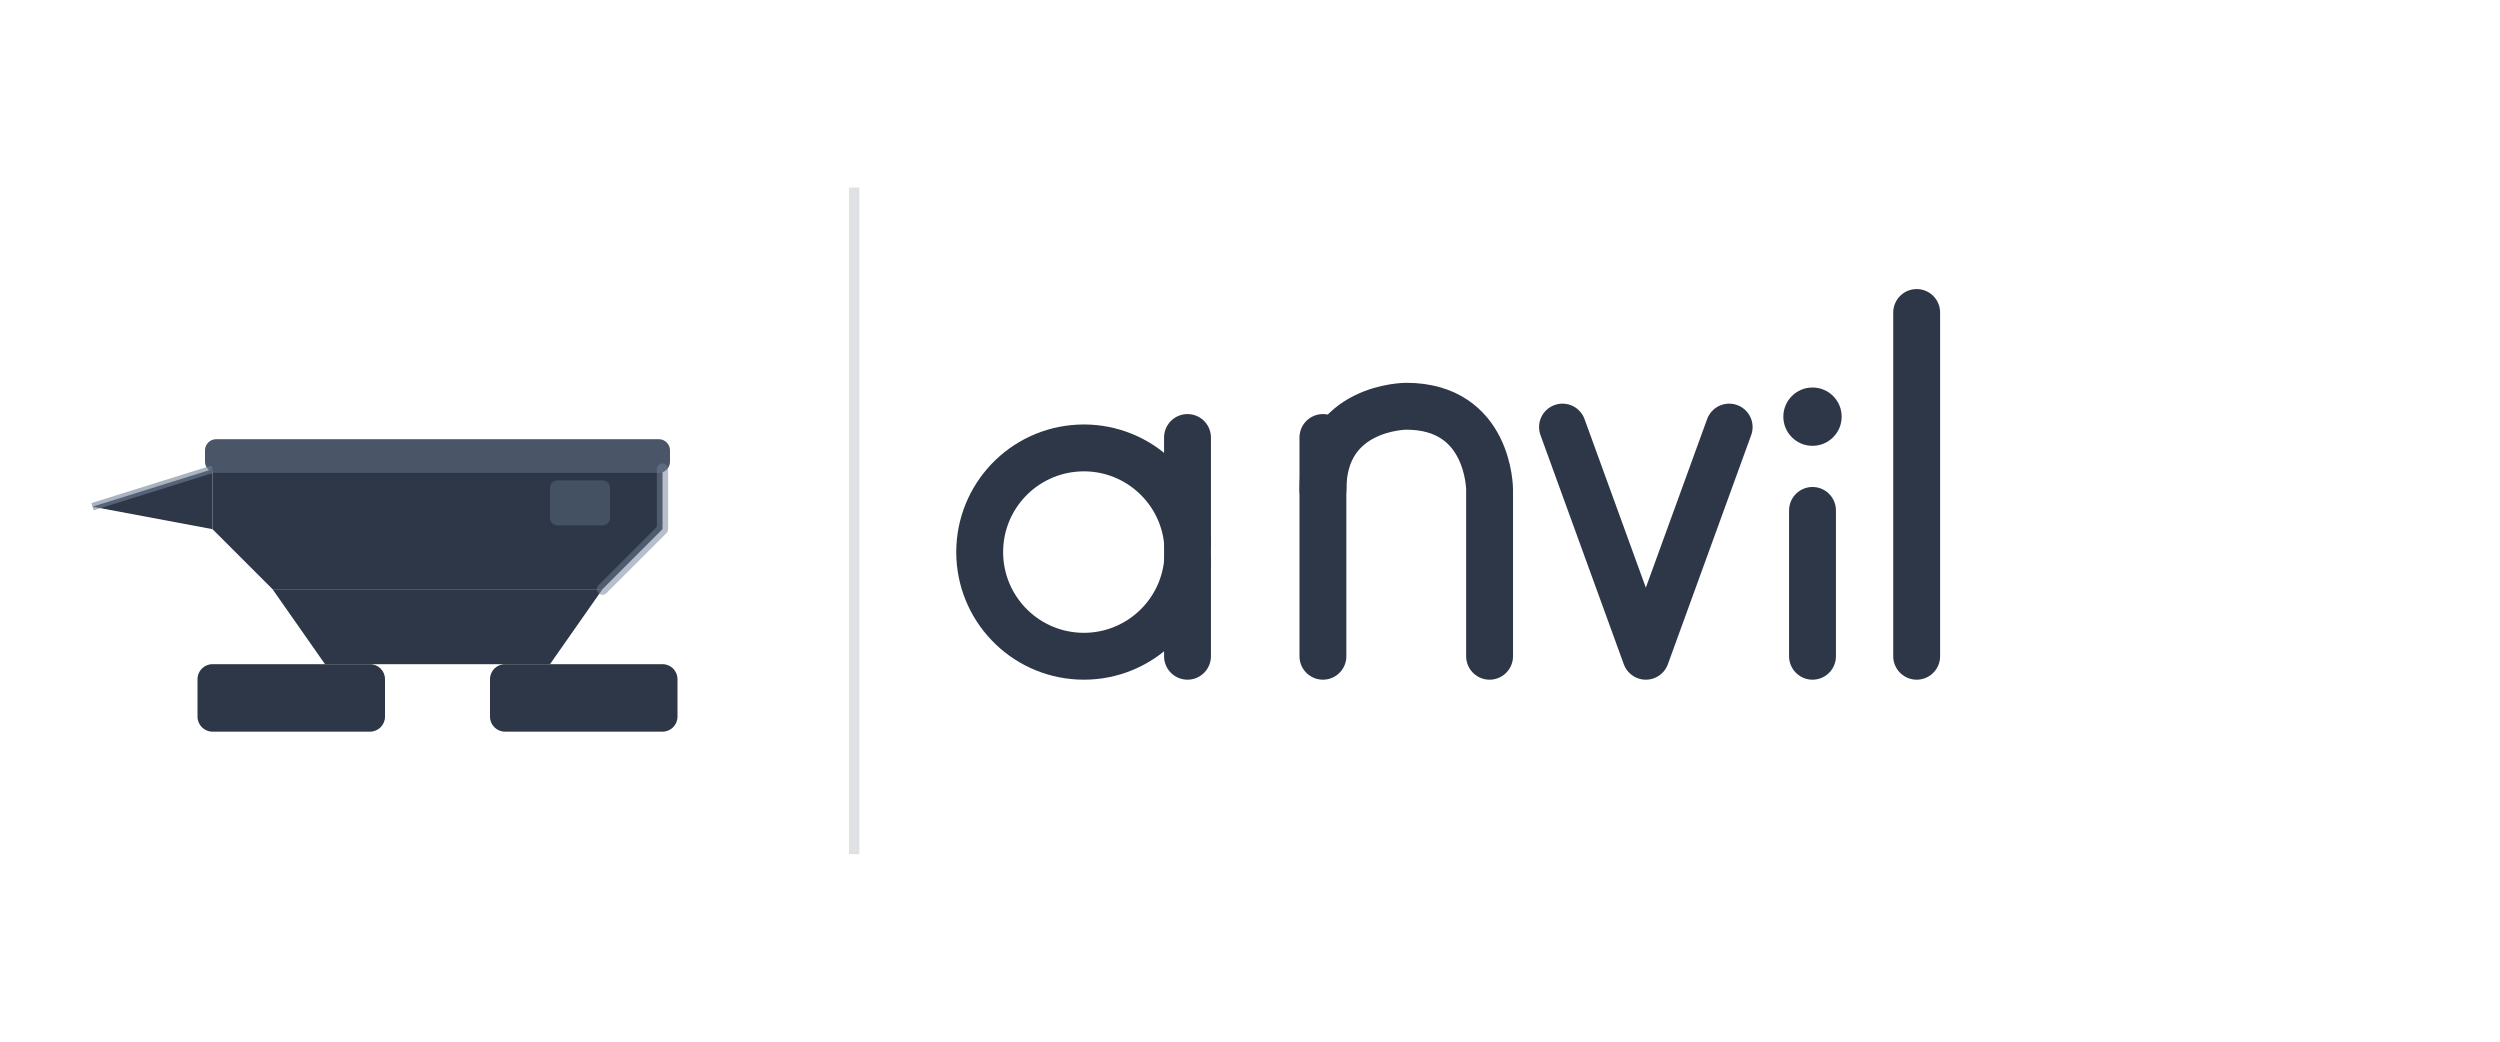
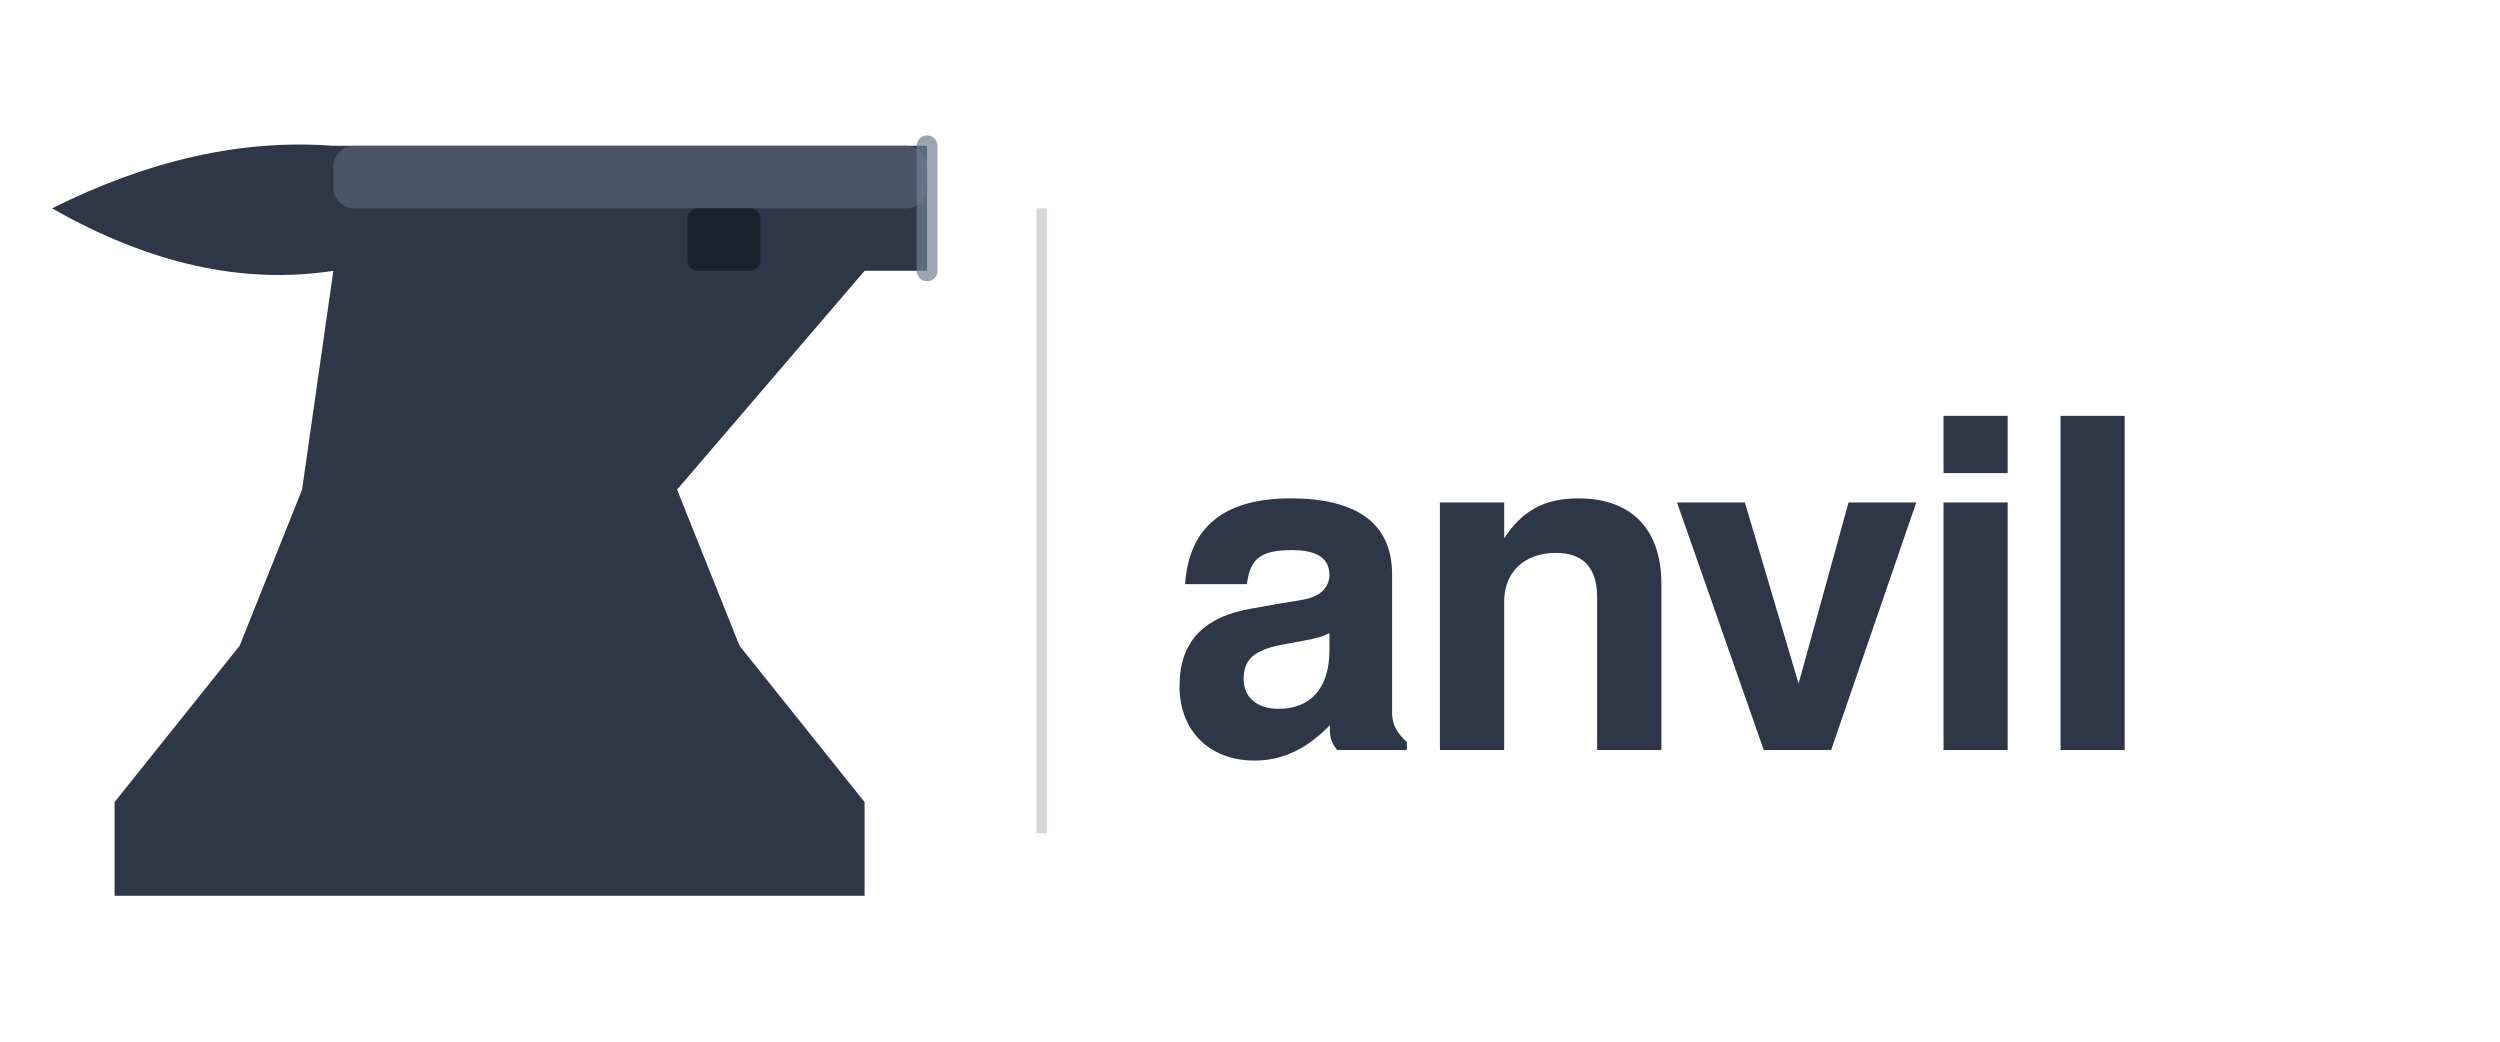
<svg xmlns="http://www.w3.org/2000/svg" viewBox="0 0 240 100" role="img" aria-label="Anvil">
-   <g transform="translate(6, 4) scale(0.72)">
-     <rect x="18" y="83" width="25" height="9" rx="2" fill="#2D3748" />
-     <rect x="57" y="83" width="25" height="9" rx="2" fill="#2D3748" />
-     <path d="M28 73 L72 73 L65 83 L35 83 Z" fill="#2D3748" />
-     <path d="M20 57 L80 57 L80 65 L72 73 L28 73 L20 65 Z" fill="#2D3748" />
-     <rect x="19" y="53" width="62" height="4.5" rx="1.5" fill="#4A5568" />
-     <rect x="65" y="58.5" width="8" height="6" rx="1" fill="#718096" opacity="0.35" />
-     <path d="M20 57 L20 65 L4 62 Z" fill="#2D3748" />
-     <path d="M20 57 L4 62" stroke="#718096" stroke-width="1" fill="none" opacity="0.6" />
-     <path d="M80 57 L80 65 L72 73" stroke="#718096" stroke-width="1.5" fill="none" stroke-linecap="round" stroke-linejoin="round" opacity="0.5" />
-   </g>
-   <line x1="82" y1="18" x2="82" y2="82" stroke="#2D3748" stroke-width="1" opacity="0.15" />
-   <g fill="none" stroke="#2D3748" stroke-width="4.5" stroke-linecap="round" stroke-linejoin="round">
-     <path d="M114 52 A10 10 0 1 0 114 54" />
-     <line x1="114" y1="42" x2="114" y2="63" />
-     <line x1="127" y1="42" x2="127" y2="63" />
-     <path d="M127 47 C127 39 135 39 135 39 C143 39 143 47 143 47 L143 63" />
-     <polyline points="150,41 158,63 166,41" />
-     <line x1="174" y1="49" x2="174" y2="63" />
-     <circle cx="174" cy="40" r="2.8" fill="#2D3748" stroke="none" />
-     <line x1="184" y1="30" x2="184" y2="63" />
-   </g>
+   <path d="M 5,20        Q 19,13 32,14        L 89,14        L 89,26        L 83,26        L 65,47        L 71,62        L 83,77        L 83,86        L 11,86        L 11,77        L 23,62        L 29,47        L 32,26        Q 19,28 5,20        Z" fill="#2D3748" />
+   <rect x="32" y="14" width="57" height="6" rx="2" fill="#4A5568" />
+   <rect x="66" y="20" width="7" height="6" rx="1" fill="#1A202C" />
+   <line x1="89" y1="14" x2="89" y2="26" stroke="#718096" stroke-width="2" stroke-linecap="round" opacity="0.7" />
+   <line x1="100" y1="20" x2="100" y2="80" stroke="#2D3748" stroke-width="1" opacity="0.2" />
+   <text x="112" y="72" font-family="'Helvetica Neue', Helvetica, Arial, sans-serif" font-size="44" font-weight="600" letter-spacing="-1" fill="#2D3748">anvil</text>
</svg>
